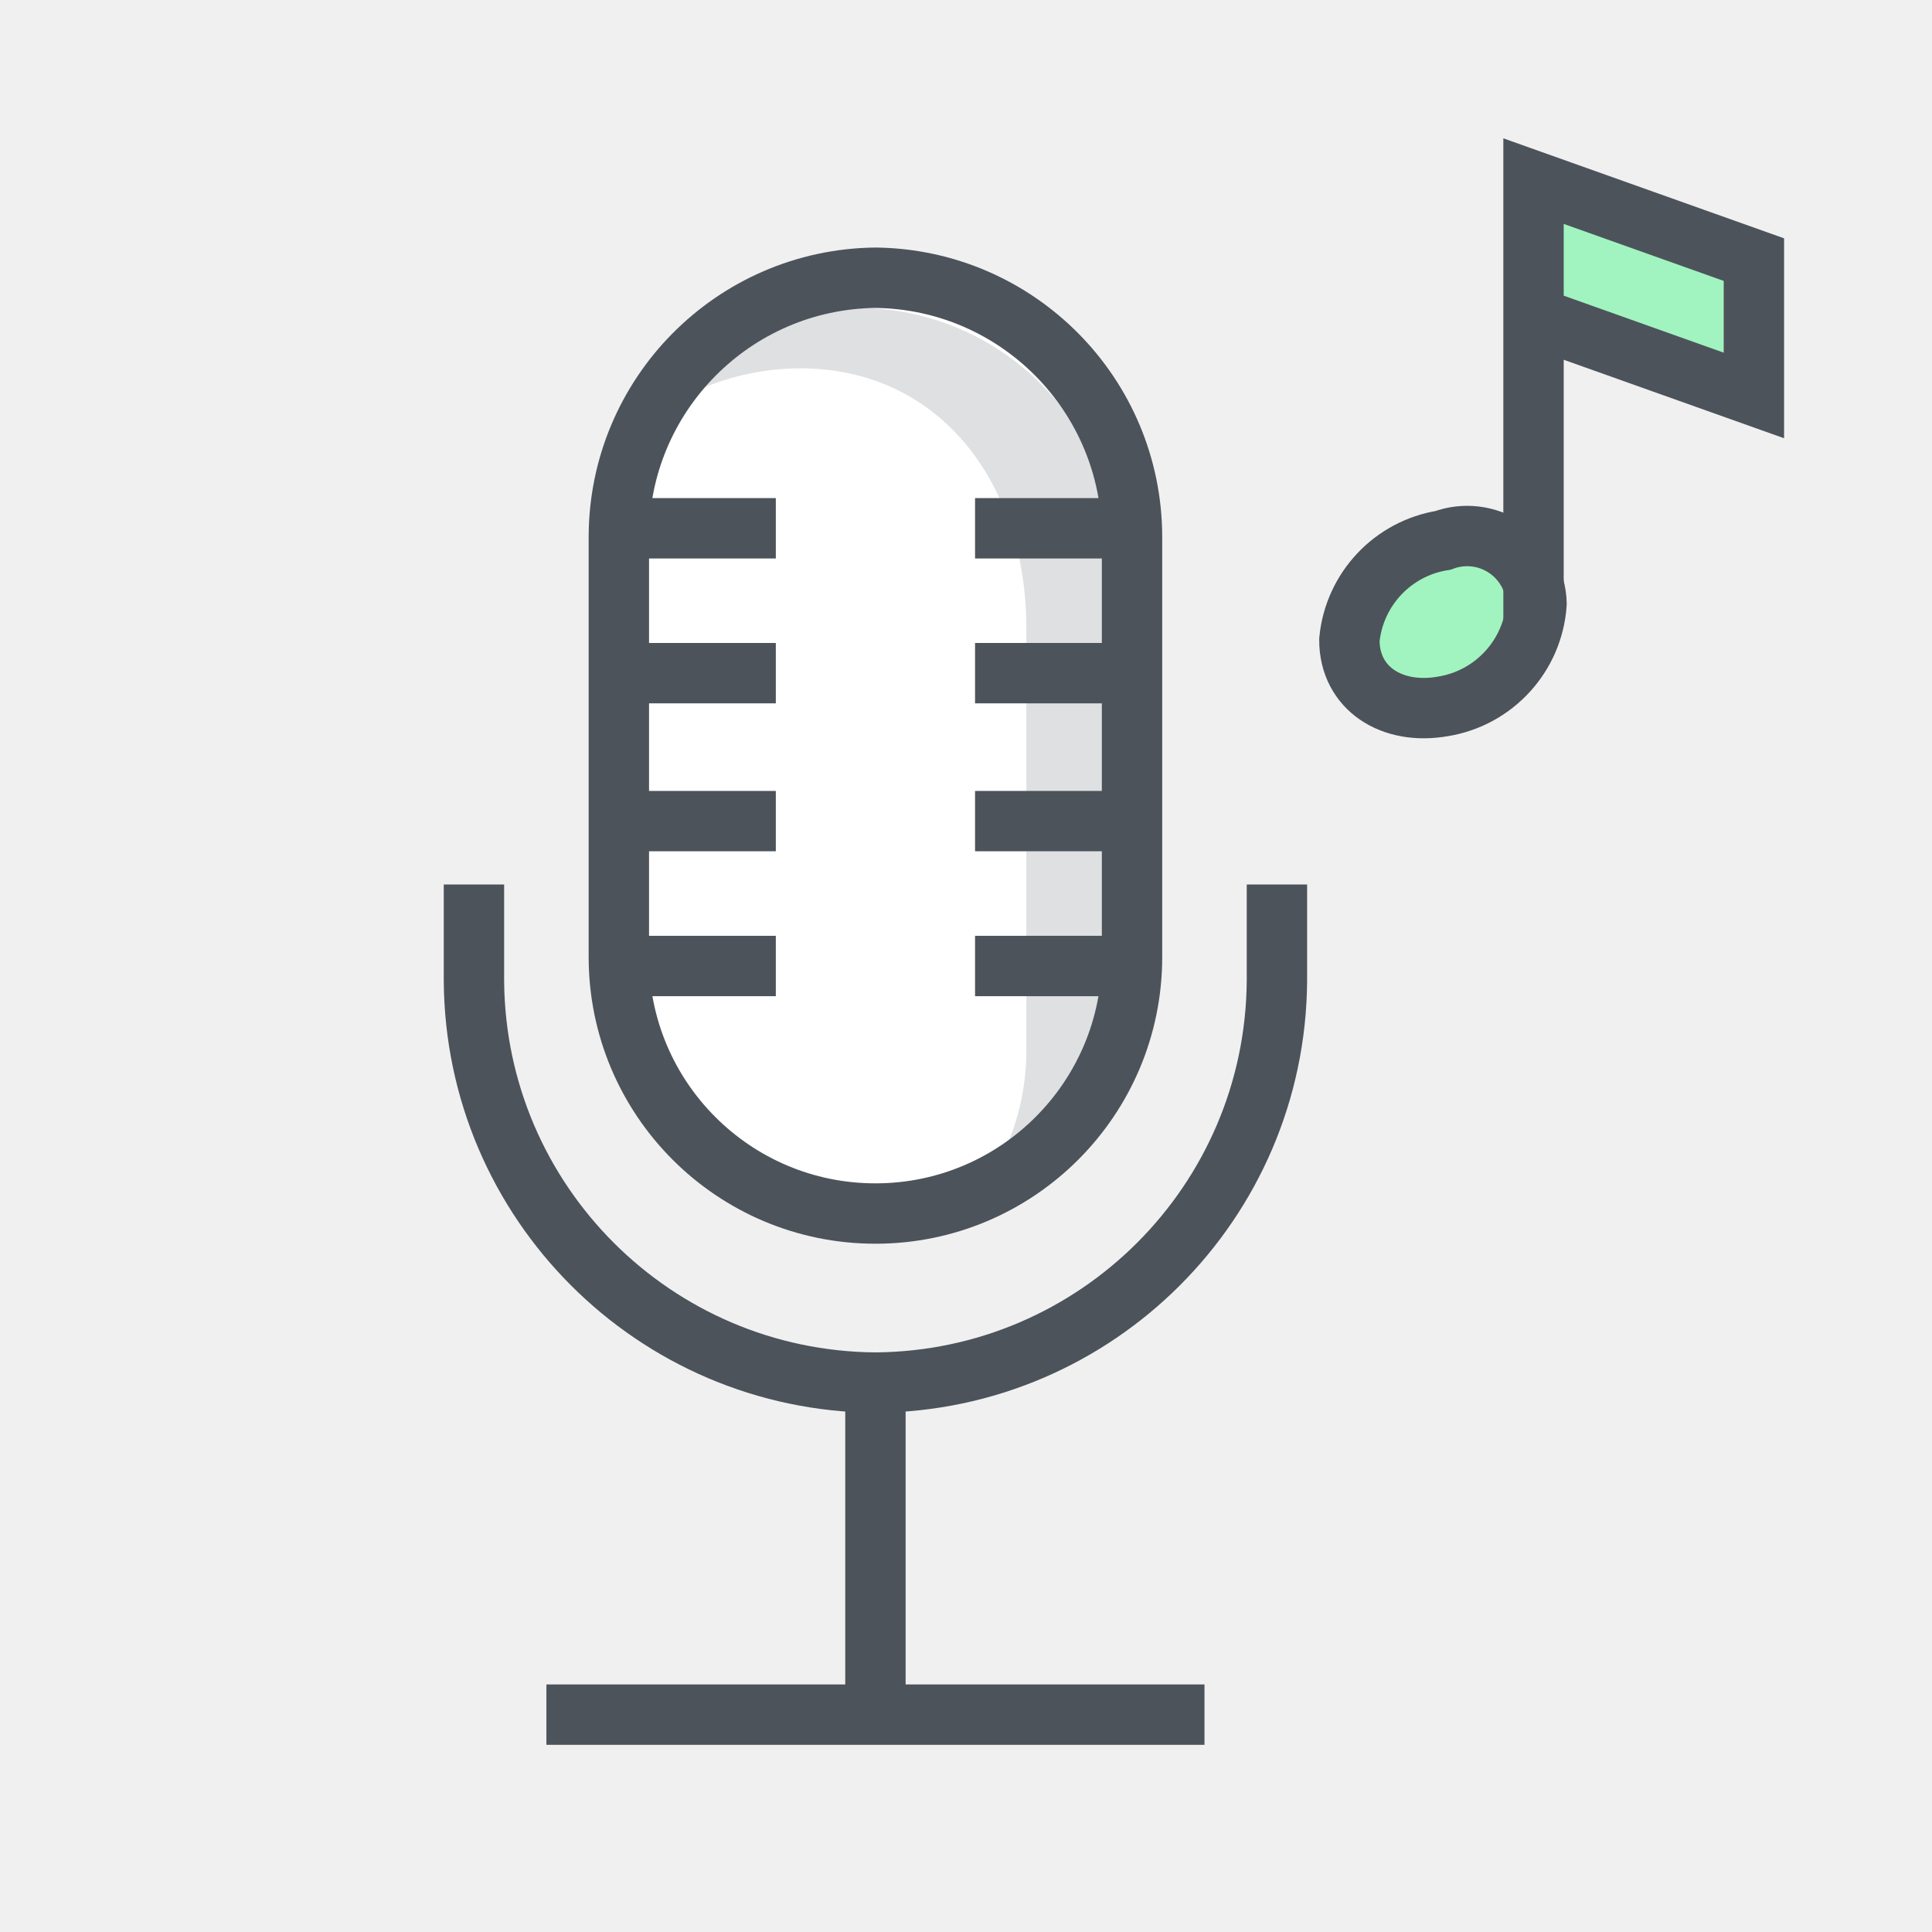
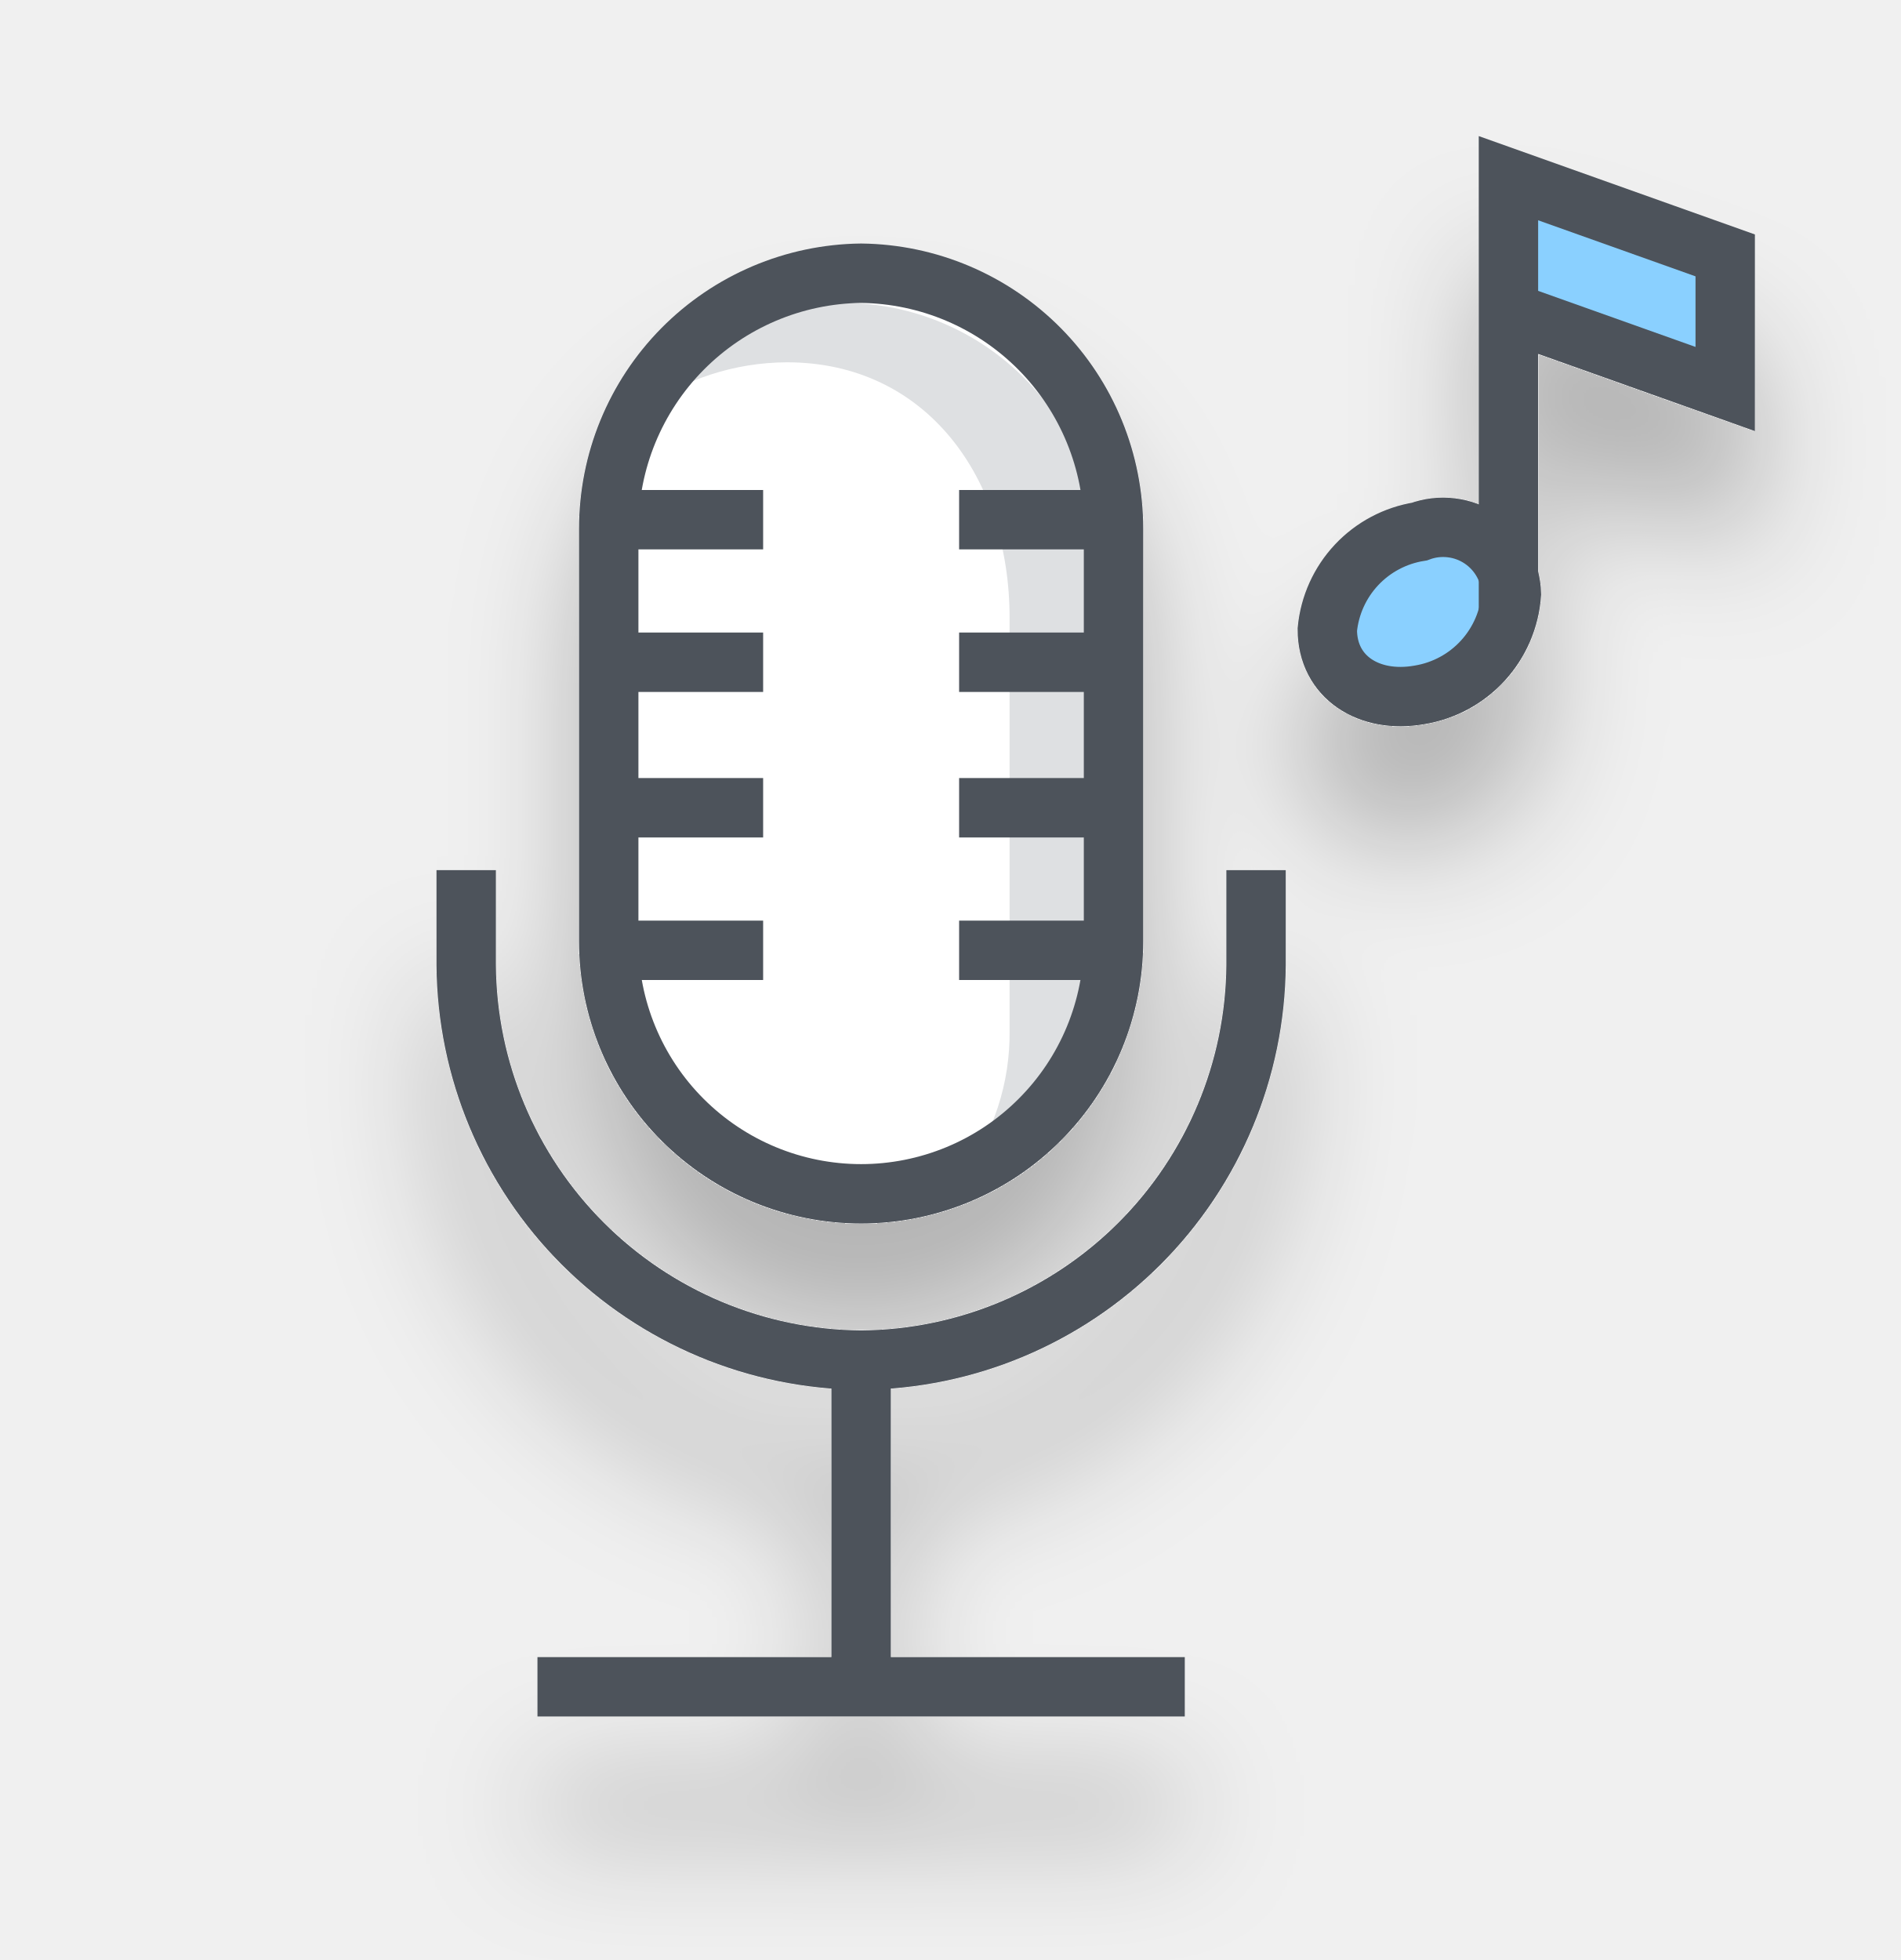
- <svg xmlns="http://www.w3.org/2000/svg" viewBox="0 0 64 64">
+ <svg xmlns="http://www.w3.org/2000/svg" width="64" height="66" viewBox="0 0 64 66" fill="none">
+   <g filter="url(#filter0_d_72_78)">
+     <path d="M29 9.2C31.264 9.226 33.425 10.144 35.017 11.754C36.608 13.364 37.5 15.536 37.5 17.8V31.7C37.5 32.816 37.28 33.922 36.853 34.953C36.426 35.984 35.8 36.921 35.01 37.71C34.221 38.5 33.284 39.126 32.253 39.553C31.221 39.98 30.116 40.2 29 40.2C26.746 40.2 24.584 39.304 22.99 37.71C21.395 36.116 20.5 33.954 20.5 31.7V17.8C20.5 15.536 21.392 13.364 22.983 11.754C24.575 10.144 26.736 9.226 29 9.2Z" fill="white" />
+     <path d="M28.5 10.2C27.146 10.207 25.814 10.538 24.613 11.164C23.413 11.79 22.38 12.694 21.6 13.8C23.025 12.766 24.739 12.207 26.5 12.2C31.2 12.2 34 16.1 34 20.8V34.7C34.022 36.465 33.459 38.188 32.4 39.6C34.6 38.1 37 35.6 37 32.7V18.8C37 16.536 36.107 14.364 34.516 12.754C32.925 11.144 30.763 10.226 28.5 10.2Z" fill="#DEE0E2" />
+     <path d="M42.3 29.3V32.5C42.274 36.019 40.864 39.387 38.376 41.876C35.887 44.364 32.52 45.774 29 45.8M29 45.8C25.481 45.774 22.113 44.364 19.625 41.876C17.136 39.387 15.726 36.019 15.7 32.5V29.3M29 45.8V56.3M18.1 56.8H39.9" stroke="#4D535B" stroke-width="2" stroke-miterlimit="10" />
+     <path d="M20.9 17.5H25.7M20.9 22.3H25.7M20.9 27.2H25.7M20.9 32H25.7M32.3 17.5H37.1M32.3 22.3H37.1M32.3 27.2H37.1M32.3 32H37.1M29 9.2C31.264 9.226 33.425 10.144 35.017 11.754C36.608 13.364 37.5 15.536 37.5 17.8V31.7C37.5 32.816 37.28 33.922 36.853 34.953C36.426 35.984 35.8 36.921 35.01 37.71C34.221 38.5 33.284 39.126 32.253 39.553C31.221 39.98 30.116 40.2 29 40.2C26.746 40.2 24.584 39.304 22.99 37.71C21.395 36.116 20.5 33.954 20.5 31.7V17.8C20.5 15.536 21.392 13.364 22.983 11.754C24.575 10.144 26.736 9.226 29 9.2ZM47.8 17.9C48.143 17.772 48.512 17.729 48.876 17.773C49.239 17.816 49.587 17.946 49.891 18.152C50.194 18.357 50.444 18.632 50.619 18.954C50.795 19.275 50.891 19.634 50.9 20C50.843 20.833 50.506 21.623 49.943 22.24C49.38 22.858 48.625 23.266 47.8 23.4C46.1 23.7 44.7 22.8 44.7 21.2C44.778 20.384 45.125 19.618 45.686 19.02C46.247 18.423 46.991 18.029 47.8 17.9Z" stroke="#4D535B" stroke-width="2" stroke-miterlimit="10" />
+     <path d="M50.8 10.5L58.1 13.1V8.6L50.8 6V20.7" stroke="#4D535B" stroke-width="2" stroke-miterlimit="10" />
+     <g style="mix-blend-mode:darken">
+       <path d="M47.8 17.9C48.144 17.773 48.512 17.729 48.876 17.773C49.24 17.817 49.588 17.947 49.891 18.152C50.194 18.357 50.444 18.632 50.619 18.954C50.795 19.275 50.891 19.634 50.9 20C50.843 20.834 50.506 21.623 49.943 22.241C49.38 22.858 48.625 23.267 47.8 23.4C46.1 23.7 44.7 22.8 44.7 21.2C44.779 20.384 45.126 19.618 45.687 19.02C46.248 18.423 46.991 18.029 47.8 17.9ZM50.7 10.5L58 13.1V8.6L50.7 6" fill="#8AD0FF" />
+     </g>
+   </g>
  <defs>
-     <style>.cls-4{fill:none;stroke:#4d535b;stroke-miterlimit:10;stroke-width:2px}</style>
+     <filter id="filter0_d_72_78" x="-4" y="0" width="72" height="72" filterUnits="userSpaceOnUse" color-interpolation-filters="sRGB">
+       <feFlood flood-opacity="0" result="BackgroundImageFix" />
+       <feColorMatrix in="SourceAlpha" type="matrix" values="0 0 0 0 0 0 0 0 0 0 0 0 0 0 0 0 0 0 127 0" result="hardAlpha" />
+       <feOffset dy="4" />
+       <feGaussianBlur stdDeviation="2" />
+       <feComposite in2="hardAlpha" operator="out" />
+       <feColorMatrix type="matrix" values="0 0 0 0 0 0 0 0 0 0 0 0 0 0 0 0 0 0 0.25 0" />
+       <feBlend mode="normal" in2="BackgroundImageFix" result="effect1_dropShadow_72_78" />
+       <feBlend mode="normal" in="SourceGraphic" in2="effect1_dropShadow_72_78" result="shape" />
+     </filter>
  </defs>
-   <g style="isolation:isolate">
-     <g id="white">
-       <path d="M29 9.2a8.6 8.6 0 018.5 8.6v13.9a8.5 8.5 0 01-8.5 8.5 8.5 8.5 0 01-8.5-8.5V17.8A8.6 8.6 0 0129 9.2z" fill="#fff" />
-       <path d="M28.5 10.2a8.5 8.5 0 00-6.9 3.6 8.4 8.4 0 014.9-1.6c4.7 0 7.5 3.9 7.5 8.6v13.9a8 8 0 01-1.6 4.9c2.2-1.5 4.6-4 4.6-6.9V18.8a8.6 8.6 0 00-8.5-8.6z" fill="#dee0e2" />
-     </g>
-     <g id="stroke">
-       <path class="cls-4" d="M42.3 29.3v3.2A13.4 13.4 0 0129 45.8a13.4 13.4 0 01-13.3-13.3v-3.2M29 45.8v10.5m-10.9.5h21.8" />
-       <path class="cls-4" d="M29 9.2a8.6 8.6 0 018.5 8.6v13.9a8.5 8.5 0 01-8.5 8.5 8.5 8.5 0 01-8.5-8.5V17.8A8.6 8.6 0 0129 9.2zm-8.1 8.3h4.8m-4.8 4.8h4.8m-4.8 4.9h4.8M20.9 32h4.8m6.6-14.5h4.8m-4.8 4.8h4.8m-4.8 4.9h4.8M32.3 32h4.8m10.7-14.1a2.3 2.3 0 013.1 2.1 3.7 3.7 0 01-3.1 3.4c-1.7.3-3.1-.6-3.1-2.2a3.7 3.7 0 013.1-3.3z" />
-       <path class="cls-4" d="M50.8 10.5l7.3 2.6V8.6L50.8 6v14.7" />
-     </g>
-     <path d="M47.8 17.9a2.3 2.3 0 013.1 2.1 3.7 3.7 0 01-3.1 3.4c-1.7.3-3.1-.6-3.1-2.2a3.7 3.7 0 013.1-3.3zm2.9-7.4l7.3 2.6V8.6L50.7 6" style="mix-blend-mode:darken" fill="#a1f4c0" id="flah" />
-   </g>
</svg>
